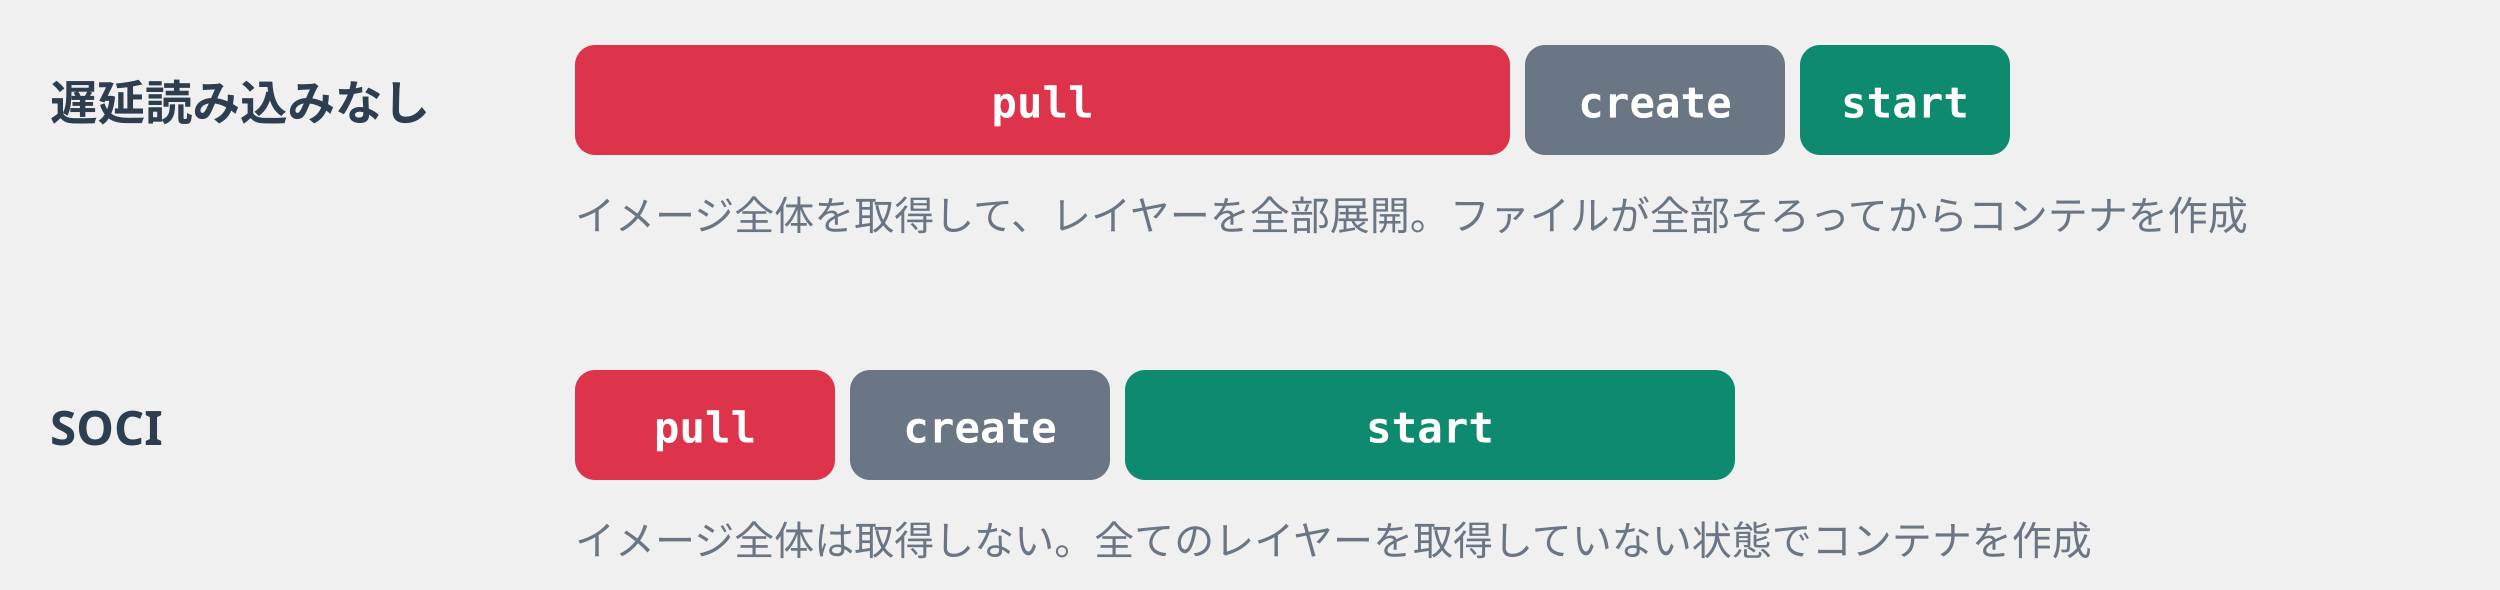
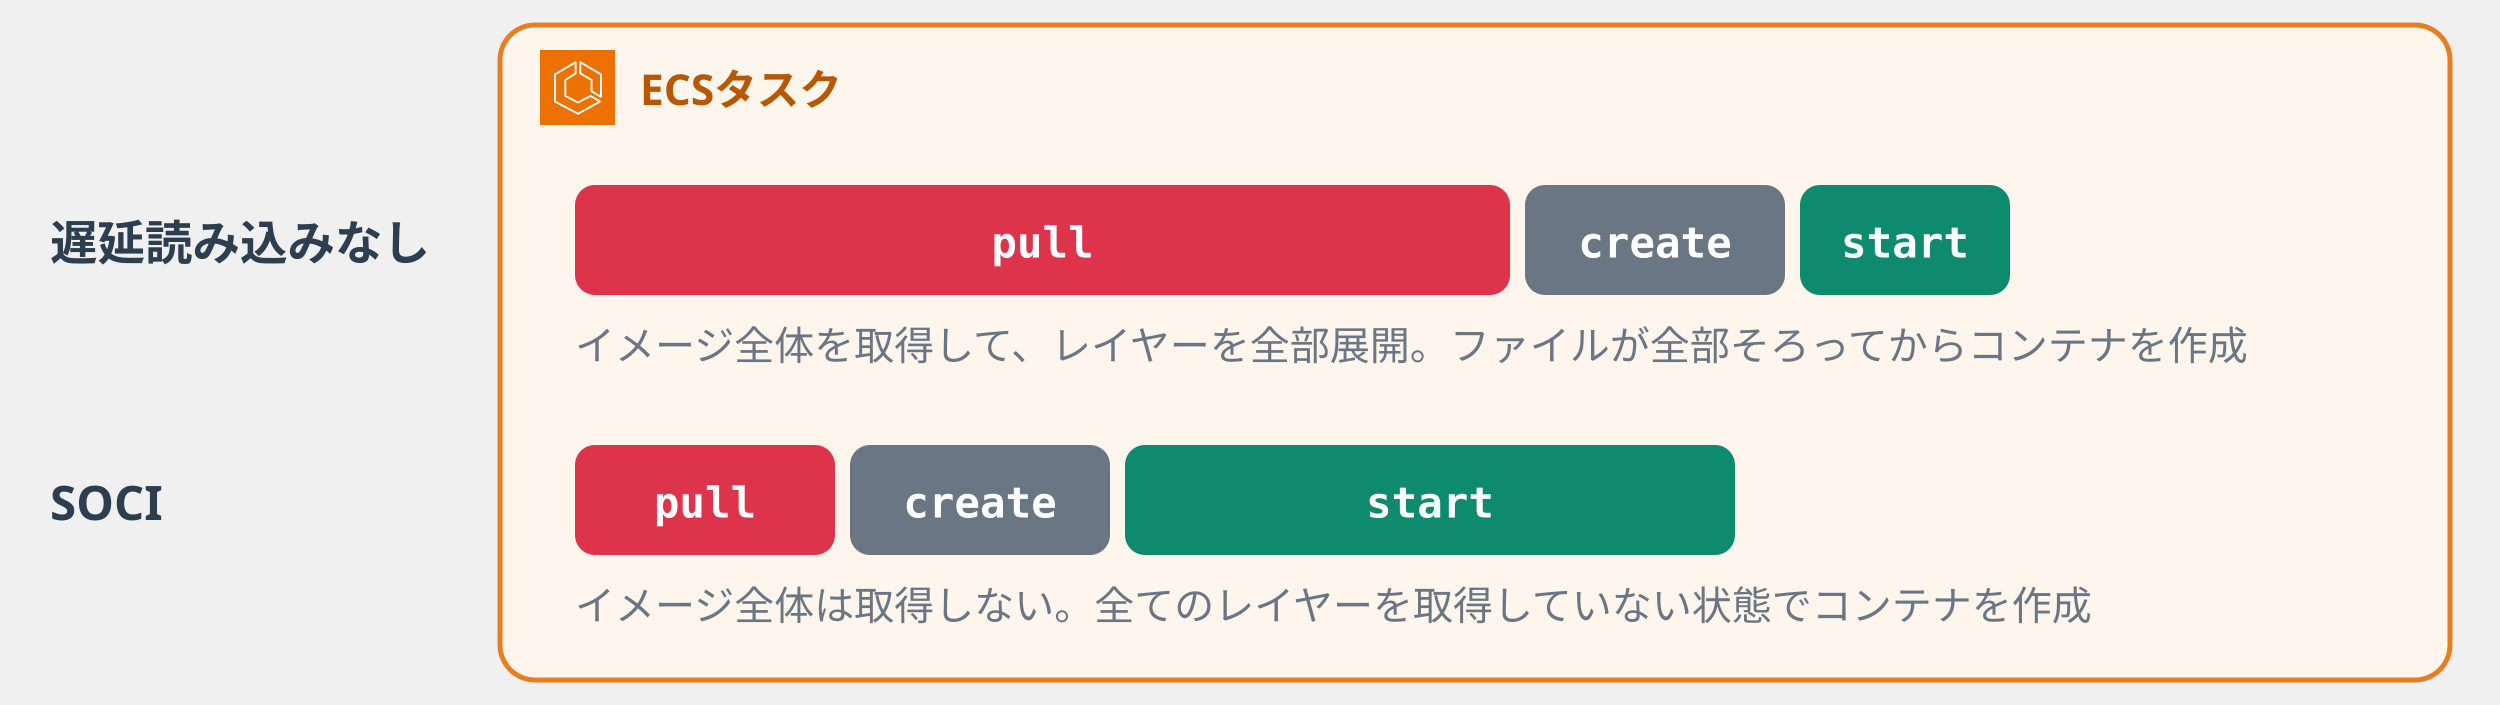
- <svg xmlns="http://www.w3.org/2000/svg" viewBox="0 0 1000 236" width="100%" font-family="'Noto Sans JP', 'Hiragino Sans', sans-serif">
+ <svg xmlns="http://www.w3.org/2000/svg" viewBox="0 0 1000 282" width="100%" font-family="'Noto Sans JP', 'Hiragino Sans', sans-serif">
  <defs>
    <marker id="mInk" viewBox="0 0 10 10" refX="9" refY="5" markerWidth="6" markerHeight="6" orient="auto">
      <path d="M0,0 L10,5 L0,10 z" fill="#2c3e50" />
    </marker>
    <marker id="mSub" viewBox="0 0 10 10" refX="9" refY="5" markerWidth="6" markerHeight="6" orient="auto">
      <path d="M0,0 L10,5 L0,10 z" fill="#6b7684" />
    </marker>
    <marker id="mRed" viewBox="0 0 10 10" refX="9" refY="5" markerWidth="6" markerHeight="6" orient="auto">
      <path d="M0,0 L10,5 L0,10 z" fill="#DD344C" />
    </marker>
    <marker id="mGreen" viewBox="0 0 10 10" refX="9" refY="5" markerWidth="6" markerHeight="6" orient="auto">
      <path d="M0,0 L10,5 L0,10 z" fill="#0E8A6E" />
    </marker>
  </defs>
-   <text x="20.0" y="48.0" font-size="19" fill="#2c3e50" text-anchor="start" font-weight="700">遅延読み込みなし</text>
-   <rect x="230" y="18" width="374" height="44" rx="8" fill="#DD344C" />
-   <text x="417.0" y="47.0" font-size="17" fill="#fff" text-anchor="middle" font-weight="700" font-family="'Fira Code', monospace">pull</text>
-   <rect x="610" y="18" width="104" height="44" rx="8" fill="#6b7684" />
-   <text x="662.0" y="47.0" font-size="17" fill="#fff" text-anchor="middle" font-weight="700" font-family="'Fira Code', monospace">create</text>
-   <rect x="720" y="18" width="84" height="44" rx="8" fill="#0E8A6E" />
-   <text x="762.0" y="47.0" font-size="17" fill="#fff" text-anchor="middle" font-weight="700" font-family="'Fira Code', monospace">start</text>
-   <text x="230.0" y="92.0" font-size="16" fill="#6b7684" text-anchor="start">イメージ全体を取得して、レイヤーを全部展開。ファイルが全部そろってからコンテナを作成</text>
-   <text x="20.0" y="178.0" font-size="19" fill="#2c3e50" text-anchor="start" font-weight="700">SOCI</text>
-   <rect x="230" y="148" width="104" height="44" rx="8" fill="#DD344C" />
-   <text x="282.0" y="177.0" font-size="17" fill="#fff" text-anchor="middle" font-weight="700" font-family="'Fira Code', monospace">pull</text>
-   <rect x="340" y="148" width="104" height="44" rx="8" fill="#6b7684" />
-   <text x="392.0" y="177.0" font-size="17" fill="#fff" text-anchor="middle" font-weight="700" font-family="'Fira Code', monospace">create</text>
-   <rect x="450" y="148" width="244" height="44" rx="8" fill="#0E8A6E" />
-   <text x="572.0" y="177.0" font-size="17" fill="#fff" text-anchor="middle" font-weight="700" font-family="'Fira Code', monospace">start</text>
-   <text x="230.0" y="222.0" font-size="16" fill="#6b7684" text-anchor="start">イメージ全体は取得しない。全てのレイヤーを取得していない状態でコンテナを作成</text>
+   <rect x="200.0" y="10.0" width="780.0" height="262.0" rx="14" fill="#FEF5EC" stroke="#E67E22" stroke-width="2" />
+   <svg x="216" y="20" width="30" height="30" viewBox="0 0 80 80">
+     <g id="i5-Icon-Architecture/64/Arch_Amazon-Elastic-Container-Service_64" stroke="none" stroke-width="1" fill="none" fill-rule="evenodd">
+       <g id="i5-Icon-Architecture-BG/64/Compute" fill="#ED7100">
+         <rect x="0" y="0" width="80" height="80" id="i5-Rectangle" />
+       </g>
+       <path d="M64 48.234 56 43.433 56 32C56 31.644 55.812 31.315 55.504 31.136L44 24.426 44 14.752 64 26.571 64 48.234ZM65.509 25.139 43.509 12.139C43.199 11.956 42.818 11.954 42.504 12.131 42.193 12.309 42 12.641 42 13L42 25C42 25.355 42.189 25.684 42.496 25.864L54 32.574 54 44C54 44.351 54.185 44.677 54.486 44.857L64.486 50.857C64.644 50.952 64.822 51 65 51 65.17 51 65.34 50.957 65.493 50.87 65.807 50.693 66 50.36 66 50L66 26C66 25.646 65.814 25.319 65.509 25.139L65.509 25.139ZM40.445 66.863 17 54.399 17 26.571 37 14.752 37 24.451 26.463 31.156C26.175 31.34 26 31.658 26 32L26 49C26 49.373 26.208 49.715 26.538 49.887L39.991 56.887C40.28 57.037 40.624 57.038 40.912 56.888L53.964 50.144 61.996 54.964 40.445 66.863ZM64.515 54.142 54.515 48.142C54.217 47.964 53.849 47.952 53.541 48.112L40.455 54.873 28 48.393 28 32.549 38.537 25.844C38.825 25.66 39 25.342 39 25L39 13C39 12.641 38.808 12.309 38.496 12.131 38.184 11.954 37.802 11.956 37.491 12.139L15.491 25.139C15.187 25.319 15 25.646 15 26L15 55C15 55.369 15.204 55.709 15.53 55.883L39.984 68.883C40.131 68.961 40.292 69 40.453 69 40.62 69 40.786 68.958 40.937 68.875L64.484 55.875C64.797 55.702 64.993 55.375 65 55.018 65.006 54.66 64.821 54.326 64.515 54.142L64.515 54.142Z" id="i5-Amazon-Elastic-Container-Service_Icon_64_Squid" fill="#FFFFFF" />
+     </g>
+   </svg>
+   <text x="256.0" y="42.0" font-size="17" fill="#B85700" text-anchor="start" font-weight="700">ECSタスク</text>
+   <text x="20.0" y="104.0" font-size="19" fill="#2c3e50" text-anchor="start" font-weight="700">遅延読み込みなし</text>
+   <rect x="230" y="74" width="374" height="44" rx="8" fill="#DD344C" />
+   <text x="417.0" y="103.0" font-size="17" fill="#fff" text-anchor="middle" font-weight="700" font-family="'Fira Code', monospace">pull</text>
+   <rect x="610" y="74" width="104" height="44" rx="8" fill="#6b7684" />
+   <text x="662.0" y="103.0" font-size="17" fill="#fff" text-anchor="middle" font-weight="700" font-family="'Fira Code', monospace">create</text>
+   <rect x="720" y="74" width="84" height="44" rx="8" fill="#0E8A6E" />
+   <text x="762.0" y="103.0" font-size="17" fill="#fff" text-anchor="middle" font-weight="700" font-family="'Fira Code', monospace">start</text>
+   <text x="230.0" y="144.0" font-size="16" fill="#6b7684" text-anchor="start">イメージ全体を取得して、レイヤーを全部展開。ファイルが全部そろってからコンテナを作成</text>
+   <text x="20.0" y="208.0" font-size="19" fill="#2c3e50" text-anchor="start" font-weight="700">SOCI</text>
+   <rect x="230" y="178" width="104" height="44" rx="8" fill="#DD344C" />
+   <text x="282.0" y="207.0" font-size="17" fill="#fff" text-anchor="middle" font-weight="700" font-family="'Fira Code', monospace">pull</text>
+   <rect x="340" y="178" width="104" height="44" rx="8" fill="#6b7684" />
+   <text x="392.0" y="207.0" font-size="17" fill="#fff" text-anchor="middle" font-weight="700" font-family="'Fira Code', monospace">create</text>
+   <rect x="450" y="178" width="244" height="44" rx="8" fill="#0E8A6E" />
+   <text x="572.0" y="207.0" font-size="17" fill="#fff" text-anchor="middle" font-weight="700" font-family="'Fira Code', monospace">start</text>
+   <text x="230.0" y="248.0" font-size="16" fill="#6b7684" text-anchor="start">イメージ全体は取得しない。全てのレイヤーを取得していない状態でコンテナを作成</text>
</svg>
